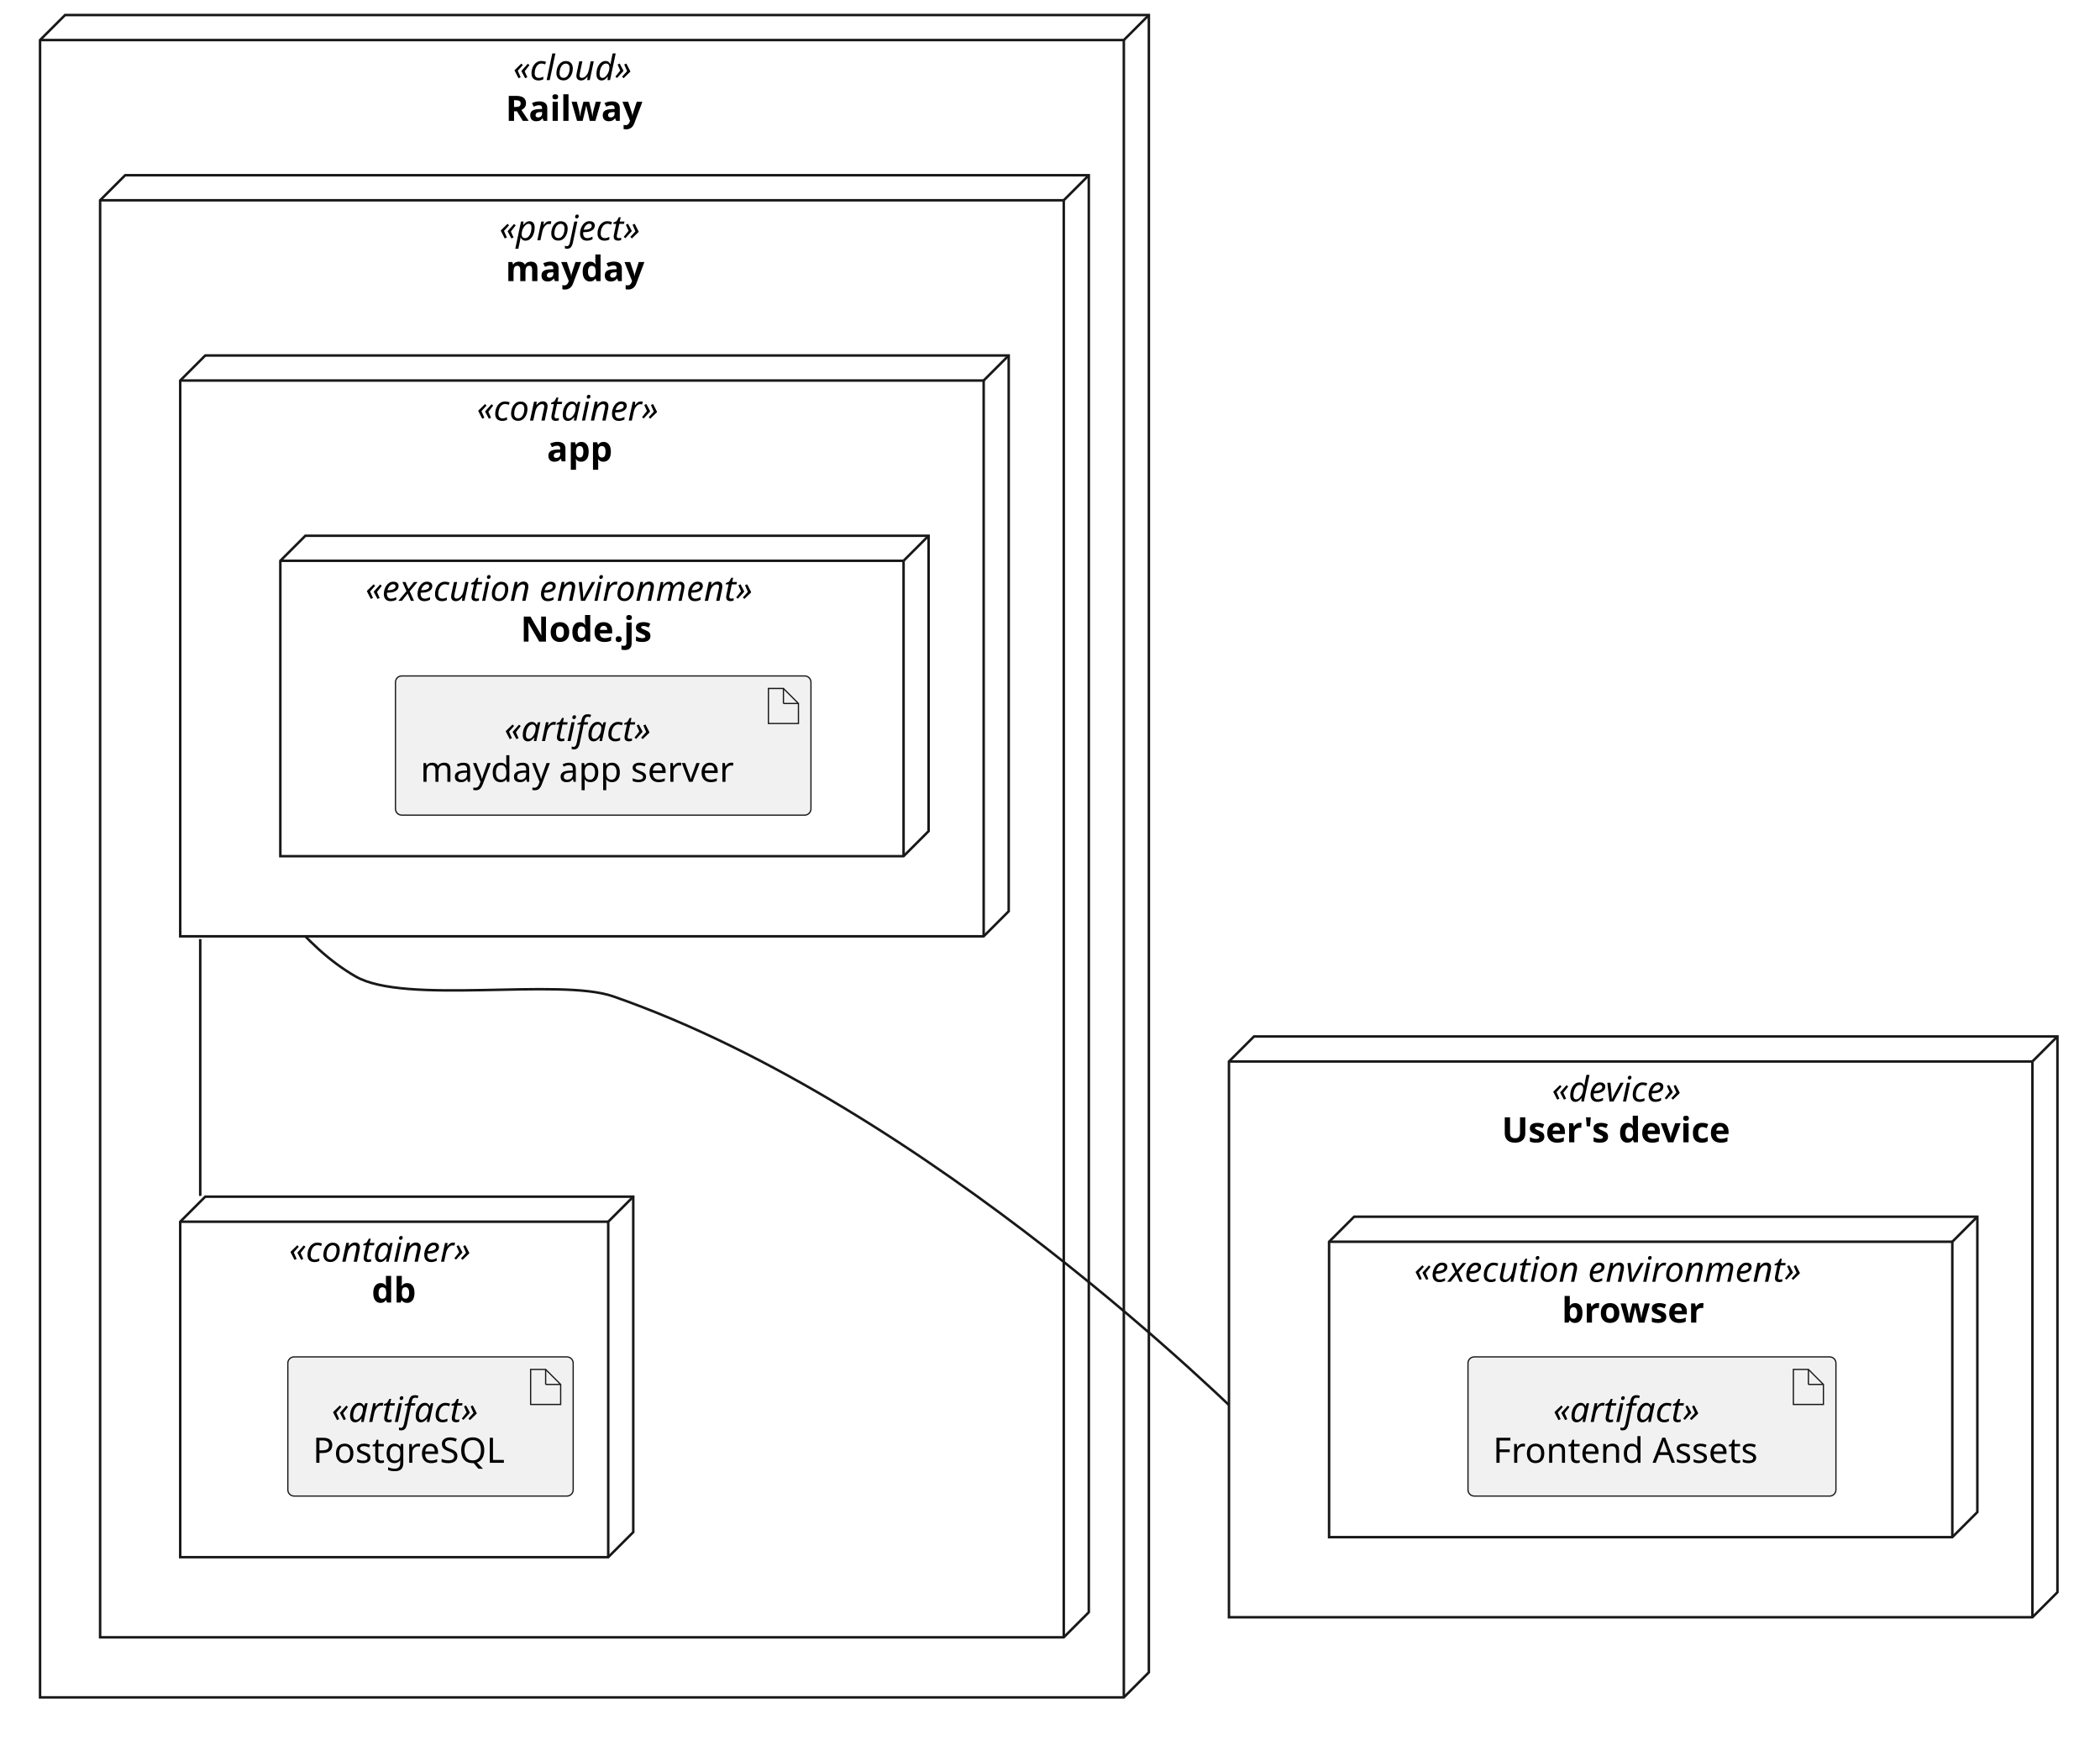
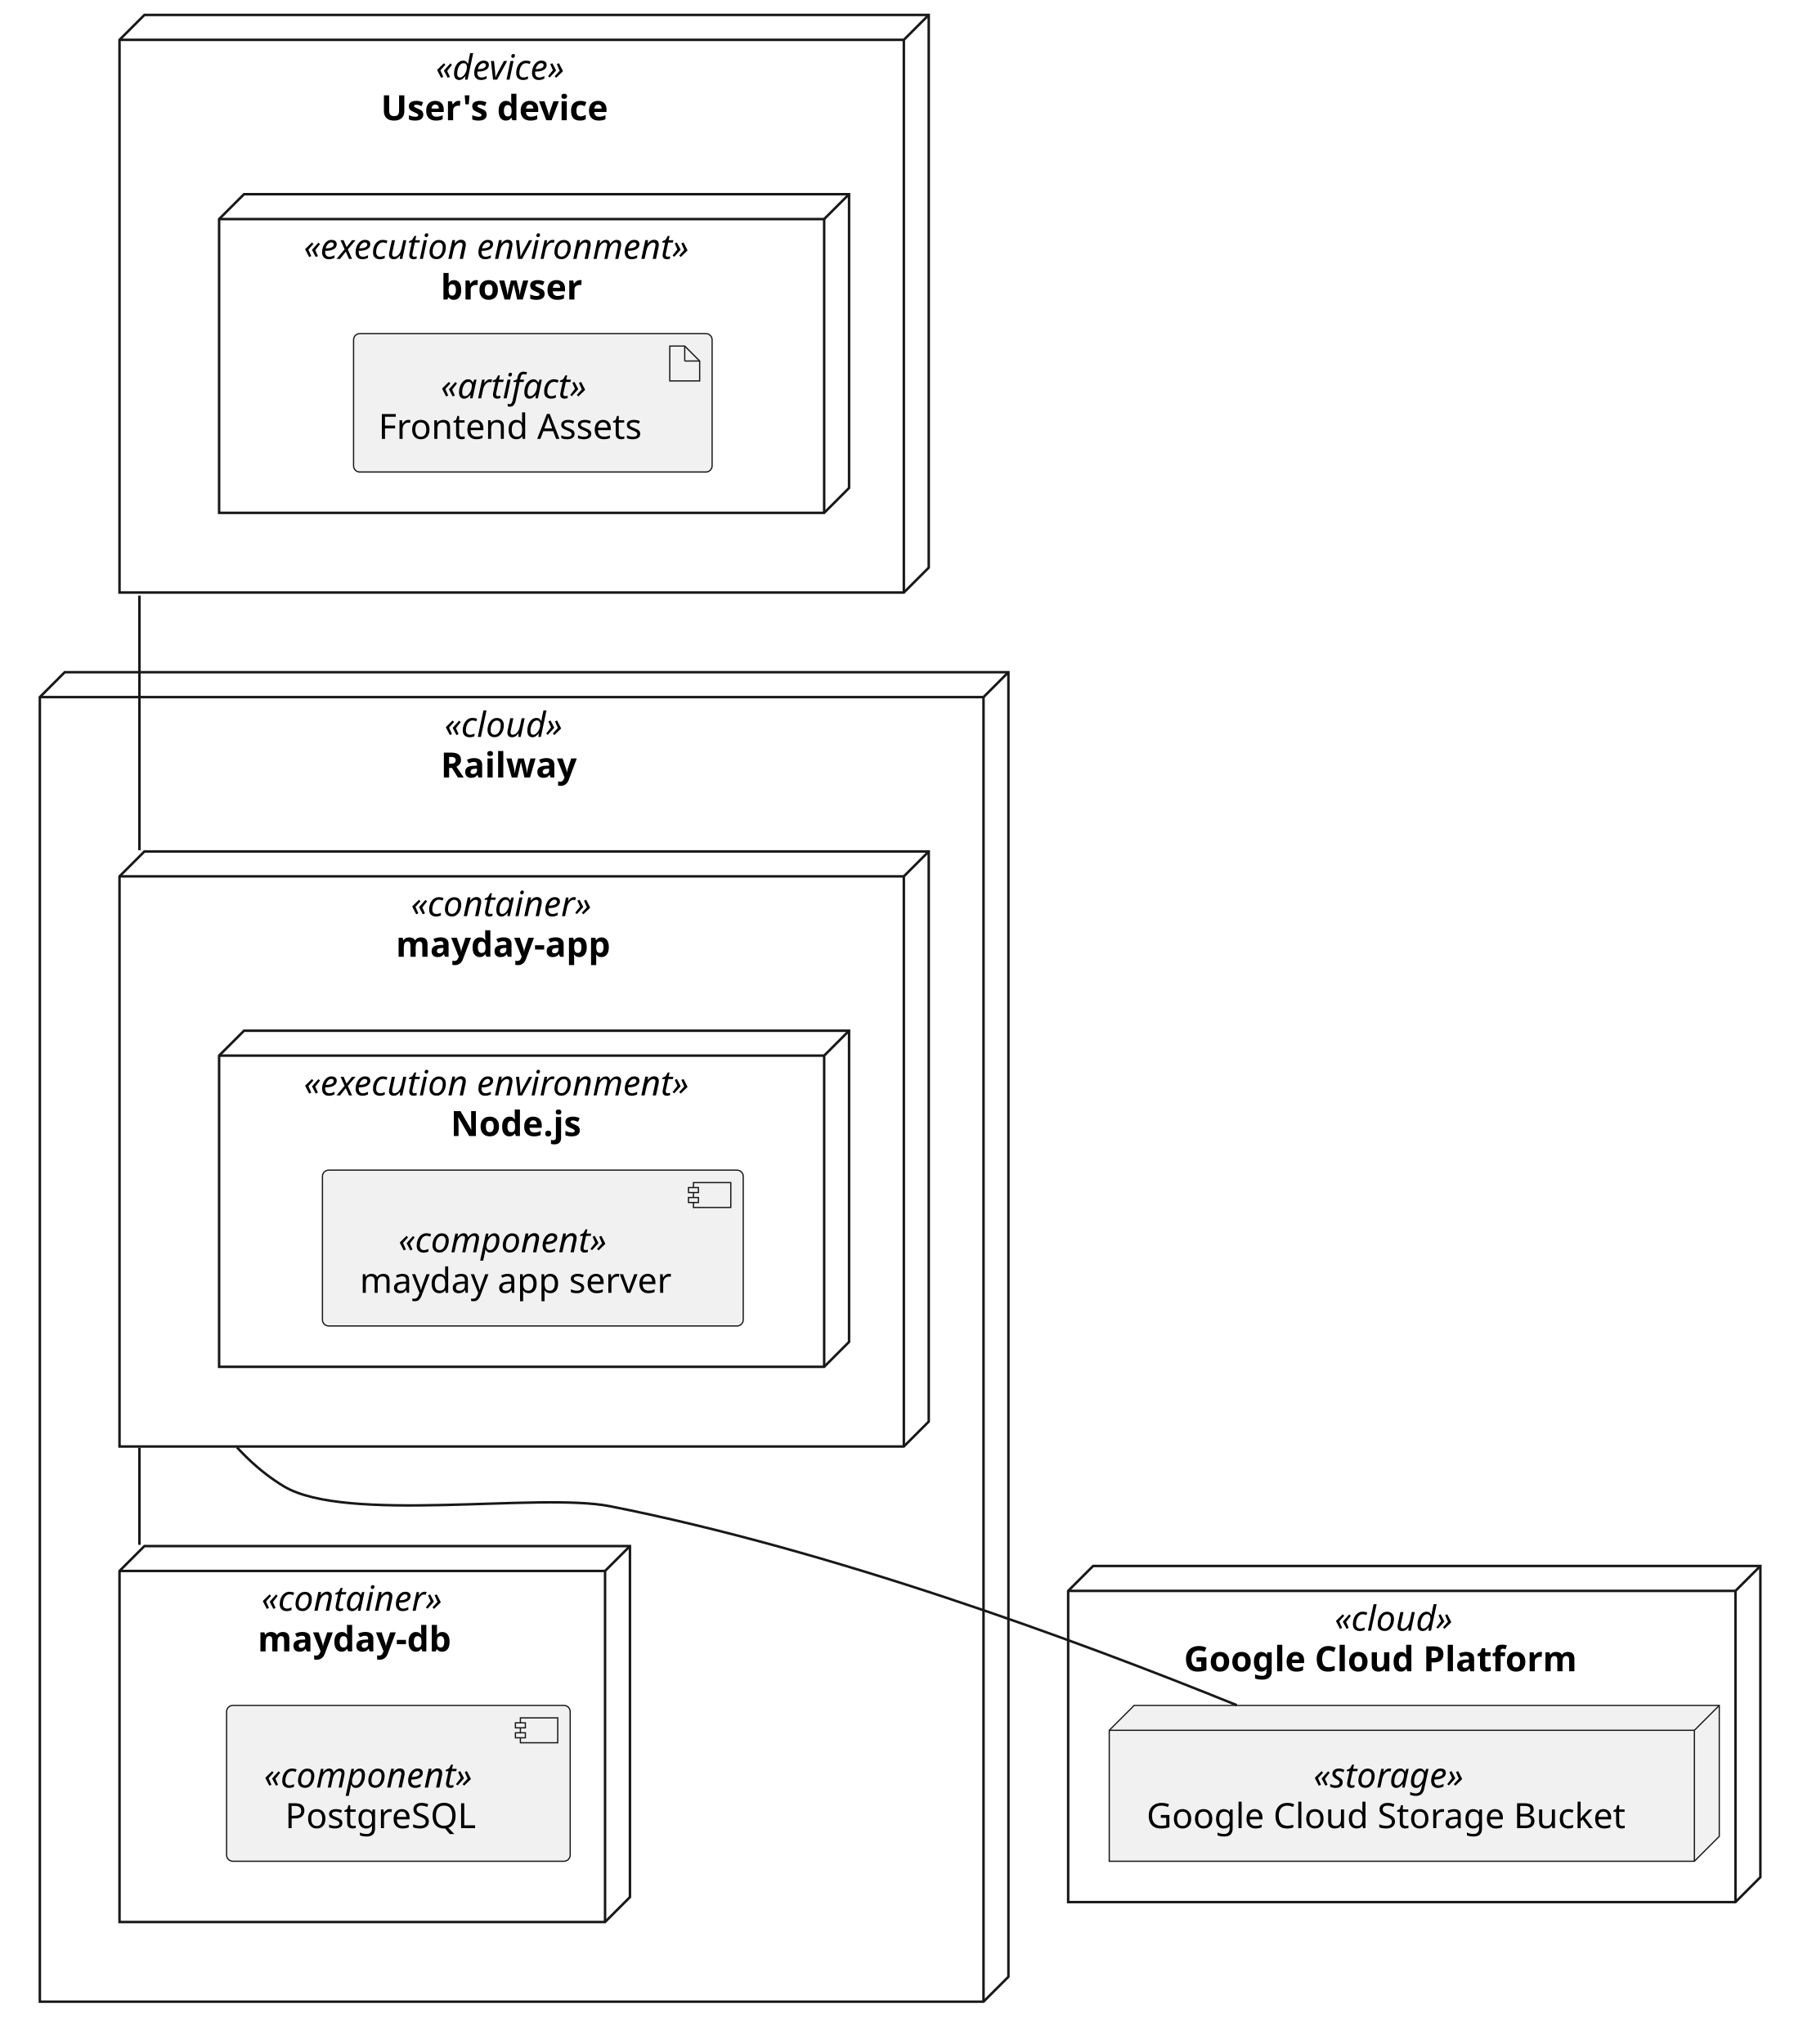
- <svg xmlns="http://www.w3.org/2000/svg" contentStyleType="text/css" height="695px" preserveAspectRatio="none" style="width:839px;height:695px;background:#FFFFFF;" version="1.1" viewBox="0 0 839 695" width="839px" zoomAndPan="magnify">
+ <svg xmlns="http://www.w3.org/2000/svg" contentStyleType="text/css" height="821px" preserveAspectRatio="none" style="width:724px;height:821px;background:#FFFFFF;" version="1.1" viewBox="0 0 724 821" width="724px" zoomAndPan="magnify">
  <defs />
  <g>
    <g id="cluster_Railway">
-       <polygon points="16,16,26,6,459,6,459,668,449,678,16,678,16,16" style="stroke:#181818;stroke-width:1.0;fill:none;" />
-       <line style="stroke:#181818;stroke-width:1.0;fill:none;" x1="449" x2="459" y1="16" y2="6" />
-       <line style="stroke:#181818;stroke-width:1.0;fill:none;" x1="16" x2="449" y1="16" y2="16" />
-       <line style="stroke:#181818;stroke-width:1.0;fill:none;" x1="449" x2="449" y1="16" y2="678" />
-       <text fill="#000000" font-family="sans-serif" font-size="14" font-style="italic" lengthAdjust="spacing" textLength="57" x="205" y="31.995">«cloud»</text>
-       <text fill="#000000" font-family="sans-serif" font-size="14" font-weight="bold" lengthAdjust="spacing" textLength="63" x="202" y="48.292">Railway</text>
-     </g>
-     <g id="cluster_mayday">
-       <polygon points="40,80,50,70,435,70,435,644,425,654,40,654,40,80" style="stroke:#181818;stroke-width:1.0;fill:none;" />
-       <line style="stroke:#181818;stroke-width:1.0;fill:none;" x1="425" x2="435" y1="80" y2="70" />
-       <line style="stroke:#181818;stroke-width:1.0;fill:none;" x1="40" x2="425" y1="80" y2="80" />
-       <line style="stroke:#181818;stroke-width:1.0;fill:none;" x1="425" x2="425" y1="80" y2="654" />
-       <text fill="#000000" font-family="sans-serif" font-size="14" font-style="italic" lengthAdjust="spacing" textLength="68" x="199.5" y="95.995">«project»</text>
-       <text fill="#000000" font-family="sans-serif" font-size="14" font-weight="bold" lengthAdjust="spacing" textLength="63" x="202" y="112.292">mayday</text>
+       <polygon points="16,280,26,270,405,270,405,794,395,804,16,804,16,280" style="stroke:#181818;stroke-width:1.0;fill:none;" />
+       <line style="stroke:#181818;stroke-width:1.0;fill:none;" x1="395" x2="405" y1="280" y2="270" />
+       <line style="stroke:#181818;stroke-width:1.0;fill:none;" x1="16" x2="395" y1="280" y2="280" />
+       <line style="stroke:#181818;stroke-width:1.0;fill:none;" x1="395" x2="395" y1="280" y2="804" />
+       <text fill="#000000" font-family="sans-serif" font-size="14" font-style="italic" lengthAdjust="spacing" textLength="56" x="178.5" y="295.995">«cloud»</text>
+       <text fill="#000000" font-family="sans-serif" font-size="14" font-weight="bold" lengthAdjust="spacing" textLength="59" x="177" y="312.292">Railway</text>
    </g>
    <g id="cluster_appContainer">
-       <polygon points="72,152,82,142,403,142,403,364,393,374,72,374,72,152" style="stroke:#181818;stroke-width:1.0;fill:none;" />
-       <line style="stroke:#181818;stroke-width:1.0;fill:none;" x1="393" x2="403" y1="152" y2="142" />
-       <line style="stroke:#181818;stroke-width:1.0;fill:none;" x1="72" x2="393" y1="152" y2="152" />
-       <line style="stroke:#181818;stroke-width:1.0;fill:none;" x1="393" x2="393" y1="152" y2="374" />
-       <text fill="#000000" font-family="sans-serif" font-size="14" font-style="italic" lengthAdjust="spacing" textLength="86" x="190.5" y="167.995">«container»</text>
-       <text fill="#000000" font-family="sans-serif" font-size="14" font-weight="bold" lengthAdjust="spacing" textLength="30" x="218.5" y="184.292">app</text>
+       <polygon points="48,352,58,342,373,342,373,571,363,581,48,581,48,352" style="stroke:#181818;stroke-width:1.0;fill:none;" />
+       <line style="stroke:#181818;stroke-width:1.0;fill:none;" x1="363" x2="373" y1="352" y2="342" />
+       <line style="stroke:#181818;stroke-width:1.0;fill:none;" x1="48" x2="363" y1="352" y2="352" />
+       <line style="stroke:#181818;stroke-width:1.0;fill:none;" x1="363" x2="363" y1="352" y2="581" />
+       <text fill="#000000" font-family="sans-serif" font-size="14" font-style="italic" lengthAdjust="spacing" textLength="83" x="165" y="367.995">«container»</text>
+       <text fill="#000000" font-family="sans-serif" font-size="14" font-weight="bold" lengthAdjust="spacing" textLength="95" x="159" y="384.292">mayday-app</text>
    </g>
    <g id="cluster_Node.js">
-       <polygon points="112,224,122,214,371,214,371,332,361,342,112,342,112,224" style="stroke:#181818;stroke-width:1.0;fill:none;" />
-       <line style="stroke:#181818;stroke-width:1.0;fill:none;" x1="361" x2="371" y1="224" y2="214" />
-       <line style="stroke:#181818;stroke-width:1.0;fill:none;" x1="112" x2="361" y1="224" y2="224" />
-       <line style="stroke:#181818;stroke-width:1.0;fill:none;" x1="361" x2="361" y1="224" y2="342" />
-       <text fill="#000000" font-family="sans-serif" font-size="14" font-style="italic" lengthAdjust="spacing" textLength="183" x="146" y="239.995">«execution environment»</text>
-       <text fill="#000000" font-family="sans-serif" font-size="14" font-weight="bold" lengthAdjust="spacing" textLength="59" x="208" y="256.292">Node.js</text>
+       <polygon points="88,424,98,414,341,414,341,539,331,549,88,549,88,424" style="stroke:#181818;stroke-width:1.0;fill:none;" />
+       <line style="stroke:#181818;stroke-width:1.0;fill:none;" x1="331" x2="341" y1="424" y2="414" />
+       <line style="stroke:#181818;stroke-width:1.0;fill:none;" x1="88" x2="331" y1="424" y2="424" />
+       <line style="stroke:#181818;stroke-width:1.0;fill:none;" x1="331" x2="331" y1="424" y2="549" />
+       <text fill="#000000" font-family="sans-serif" font-size="14" font-style="italic" lengthAdjust="spacing" textLength="177" x="122" y="439.995">«execution environment»</text>
+       <text fill="#000000" font-family="sans-serif" font-size="14" font-weight="bold" lengthAdjust="spacing" textLength="59" x="181" y="456.292">Node.js</text>
    </g>
    <g id="cluster_db">
-       <polygon points="72,488,82,478,253,478,253,612,243,622,72,622,72,488" style="stroke:#181818;stroke-width:1.0;fill:none;" />
-       <line style="stroke:#181818;stroke-width:1.0;fill:none;" x1="243" x2="253" y1="488" y2="478" />
-       <line style="stroke:#181818;stroke-width:1.0;fill:none;" x1="72" x2="243" y1="488" y2="488" />
-       <line style="stroke:#181818;stroke-width:1.0;fill:none;" x1="243" x2="243" y1="488" y2="622" />
-       <text fill="#000000" font-family="sans-serif" font-size="14" font-style="italic" lengthAdjust="spacing" textLength="86" x="115.5" y="503.995">«container»</text>
-       <text fill="#000000" font-family="sans-serif" font-size="14" font-weight="bold" lengthAdjust="spacing" textLength="20" x="148.5" y="520.292">db</text>
+       <polygon points="48,631,58,621,253,621,253,762,243,772,48,772,48,631" style="stroke:#181818;stroke-width:1.0;fill:none;" />
+       <line style="stroke:#181818;stroke-width:1.0;fill:none;" x1="243" x2="253" y1="631" y2="621" />
+       <line style="stroke:#181818;stroke-width:1.0;fill:none;" x1="48" x2="243" y1="631" y2="631" />
+       <line style="stroke:#181818;stroke-width:1.0;fill:none;" x1="243" x2="243" y1="631" y2="772" />
+       <text fill="#000000" font-family="sans-serif" font-size="14" font-style="italic" lengthAdjust="spacing" textLength="83" x="105" y="646.995">«container»</text>
+       <text fill="#000000" font-family="sans-serif" font-size="14" font-weight="bold" lengthAdjust="spacing" textLength="86" x="103.5" y="663.292">mayday-db</text>
+     </g>
+     <g id="cluster_Google Cloud Platform">
+       <polygon points="429,639,439,629,707,629,707,754,697,764,429,764,429,639" style="stroke:#181818;stroke-width:1.0;fill:none;" />
+       <line style="stroke:#181818;stroke-width:1.0;fill:none;" x1="697" x2="707" y1="639" y2="629" />
+       <line style="stroke:#181818;stroke-width:1.0;fill:none;" x1="429" x2="697" y1="639" y2="639" />
+       <line style="stroke:#181818;stroke-width:1.0;fill:none;" x1="697" x2="697" y1="639" y2="764" />
+       <text fill="#000000" font-family="sans-serif" font-size="14" font-style="italic" lengthAdjust="spacing" textLength="56" x="536" y="654.995">«cloud»</text>
+       <text fill="#000000" font-family="sans-serif" font-size="14" font-weight="bold" lengthAdjust="spacing" textLength="177" x="475.5" y="671.292">Google Cloud Platform</text>
    </g>
    <g id="cluster_device">
-       <polygon points="491,424,501,414,822,414,822,636,812,646,491,646,491,424" style="stroke:#181818;stroke-width:1.0;fill:none;" />
-       <line style="stroke:#181818;stroke-width:1.0;fill:none;" x1="812" x2="822" y1="424" y2="414" />
-       <line style="stroke:#181818;stroke-width:1.0;fill:none;" x1="491" x2="812" y1="424" y2="424" />
-       <line style="stroke:#181818;stroke-width:1.0;fill:none;" x1="812" x2="812" y1="424" y2="646" />
-       <text fill="#000000" font-family="sans-serif" font-size="14" font-style="italic" lengthAdjust="spacing" textLength="65" x="620" y="439.995">«device»</text>
-       <text fill="#000000" font-family="sans-serif" font-size="14" font-weight="bold" lengthAdjust="spacing" textLength="105" x="600" y="456.292">User's device</text>
+       <polygon points="48,16,58,6,373,6,373,228,363,238,48,238,48,16" style="stroke:#181818;stroke-width:1.0;fill:none;" />
+       <line style="stroke:#181818;stroke-width:1.0;fill:none;" x1="363" x2="373" y1="16" y2="6" />
+       <line style="stroke:#181818;stroke-width:1.0;fill:none;" x1="48" x2="363" y1="16" y2="16" />
+       <line style="stroke:#181818;stroke-width:1.0;fill:none;" x1="363" x2="363" y1="16" y2="238" />
+       <text fill="#000000" font-family="sans-serif" font-size="14" font-style="italic" lengthAdjust="spacing" textLength="63" x="175" y="31.995">«device»</text>
+       <text fill="#000000" font-family="sans-serif" font-size="14" font-weight="bold" lengthAdjust="spacing" textLength="107" x="153" y="48.292">User's device</text>
    </g>
    <g id="cluster_browser">
-       <polygon points="531,496,541,486,790,486,790,604,780,614,531,614,531,496" style="stroke:#181818;stroke-width:1.0;fill:none;" />
-       <line style="stroke:#181818;stroke-width:1.0;fill:none;" x1="780" x2="790" y1="496" y2="486" />
-       <line style="stroke:#181818;stroke-width:1.0;fill:none;" x1="531" x2="780" y1="496" y2="496" />
-       <line style="stroke:#181818;stroke-width:1.0;fill:none;" x1="780" x2="780" y1="496" y2="614" />
-       <text fill="#000000" font-family="sans-serif" font-size="14" font-style="italic" lengthAdjust="spacing" textLength="183" x="565" y="511.995">«execution environment»</text>
-       <text fill="#000000" font-family="sans-serif" font-size="14" font-weight="bold" lengthAdjust="spacing" textLength="65" x="624" y="528.292">browser</text>
+       <polygon points="88,88,98,78,341,78,341,196,331,206,88,206,88,88" style="stroke:#181818;stroke-width:1.0;fill:none;" />
+       <line style="stroke:#181818;stroke-width:1.0;fill:none;" x1="331" x2="341" y1="88" y2="78" />
+       <line style="stroke:#181818;stroke-width:1.0;fill:none;" x1="88" x2="331" y1="88" y2="88" />
+       <line style="stroke:#181818;stroke-width:1.0;fill:none;" x1="331" x2="331" y1="88" y2="206" />
+       <text fill="#000000" font-family="sans-serif" font-size="14" font-style="italic" lengthAdjust="spacing" textLength="177" x="122" y="103.995">«execution environment»</text>
+       <text fill="#000000" font-family="sans-serif" font-size="14" font-weight="bold" lengthAdjust="spacing" textLength="67" x="177" y="120.292">browser</text>
    </g>
    <g id="elem_maydayApp">
-       <rect fill="#F1F1F1" height="55.594" rx="2.5" ry="2.5" style="stroke:#181818;stroke-width:0.5;" width="166" x="158" y="270" />
-       <polygon fill="#F1F1F1" points="307,275,307,289,319,289,319,281,313,275,307,275" style="stroke:#181818;stroke-width:0.5;" />
-       <line style="stroke:#181818;stroke-width:0.5;" x1="313" x2="313" y1="275" y2="281" />
-       <line style="stroke:#181818;stroke-width:0.5;" x1="319" x2="313" y1="281" y2="281" />
-       <text fill="#000000" font-family="sans-serif" font-size="14" font-style="italic" lengthAdjust="spacing" textLength="69" x="201.5" y="295.995">«artifact»</text>
-       <text fill="#000000" font-family="sans-serif" font-size="14" lengthAdjust="spacing" textLength="136" x="168" y="312.292">mayday app server</text>
+       <rect fill="#F1F1F1" height="62.594" rx="2.5" ry="2.5" style="stroke:#181818;stroke-width:0.5;" width="169" x="129.5" y="470" />
+       <rect fill="#F1F1F1" height="10" style="stroke:#181818;stroke-width:0.5;" width="15" x="278.5" y="475" />
+       <rect fill="#F1F1F1" height="2" style="stroke:#181818;stroke-width:0.5;" width="4" x="276.5" y="477" />
+       <rect fill="#F1F1F1" height="2" style="stroke:#181818;stroke-width:0.5;" width="4" x="276.5" y="481" />
+       <text fill="#000000" font-family="sans-serif" font-size="14" font-style="italic" lengthAdjust="spacing" textLength="98" x="160" y="502.995">«component»</text>
+       <text fill="#000000" font-family="sans-serif" font-size="14" lengthAdjust="spacing" textLength="129" x="144.5" y="519.292">mayday app server</text>
    </g>
    <g id="elem_PostgreSQL">
-       <rect fill="#F1F1F1" height="55.594" rx="2.5" ry="2.5" style="stroke:#181818;stroke-width:0.5;" width="114" x="115" y="542" />
-       <polygon fill="#F1F1F1" points="212,547,212,561,224,561,224,553,218,547,212,547" style="stroke:#181818;stroke-width:0.5;" />
-       <line style="stroke:#181818;stroke-width:0.5;" x1="218" x2="218" y1="547" y2="553" />
-       <line style="stroke:#181818;stroke-width:0.5;" x1="224" x2="218" y1="553" y2="553" />
-       <text fill="#000000" font-family="sans-serif" font-size="14" font-style="italic" lengthAdjust="spacing" textLength="69" x="132.5" y="567.995">«artifact»</text>
-       <text fill="#000000" font-family="sans-serif" font-size="14" lengthAdjust="spacing" textLength="84" x="125" y="584.292">PostgreSQL</text>
+       <rect fill="#F1F1F1" height="62.594" rx="2.5" ry="2.5" style="stroke:#181818;stroke-width:0.5;" width="138" x="91" y="685" />
+       <rect fill="#F1F1F1" height="10" style="stroke:#181818;stroke-width:0.5;" width="15" x="209" y="690" />
+       <rect fill="#F1F1F1" height="2" style="stroke:#181818;stroke-width:0.5;" width="4" x="207" y="692" />
+       <rect fill="#F1F1F1" height="2" style="stroke:#181818;stroke-width:0.5;" width="4" x="207" y="696" />
+       <text fill="#000000" font-family="sans-serif" font-size="14" font-style="italic" lengthAdjust="spacing" textLength="98" x="106" y="717.995">«component»</text>
+       <text fill="#000000" font-family="sans-serif" font-size="14" lengthAdjust="spacing" textLength="81" x="114.5" y="734.292">PostgreSQL</text>
+     </g>
+     <g id="elem_gcs">
+       <polygon fill="#F1F1F1" points="445.5,695,455.5,685,690.5,685,690.5,737.594,680.5,747.594,445.5,747.594,445.5,695" style="stroke:#181818;stroke-width:0.5;" />
+       <line style="stroke:#181818;stroke-width:0.5;" x1="680.5" x2="690.5" y1="695" y2="685" />
+       <line style="stroke:#181818;stroke-width:0.5;" x1="445.5" x2="680.5" y1="695" y2="695" />
+       <line style="stroke:#181818;stroke-width:0.5;" x1="680.5" x2="680.5" y1="695" y2="747.594" />
+       <text fill="#000000" font-family="sans-serif" font-size="14" font-style="italic" lengthAdjust="spacing" textLength="71" x="527.5" y="717.995">«storage»</text>
+       <text fill="#000000" font-family="sans-serif" font-size="14" lengthAdjust="spacing" textLength="205" x="460.5" y="734.292">Google Cloud Storage Bucket</text>
    </g>
    <g id="elem_Frontend Assets">
-       <rect fill="#F1F1F1" height="55.594" rx="2.5" ry="2.5" style="stroke:#181818;stroke-width:0.5;" width="147" x="586.5" y="542" />
-       <polygon fill="#F1F1F1" points="716.5,547,716.5,561,728.5,561,728.5,553,722.5,547,716.5,547" style="stroke:#181818;stroke-width:0.5;" />
-       <line style="stroke:#181818;stroke-width:0.5;" x1="722.5" x2="722.5" y1="547" y2="553" />
-       <line style="stroke:#181818;stroke-width:0.5;" x1="728.5" x2="722.5" y1="553" y2="553" />
-       <text fill="#000000" font-family="sans-serif" font-size="14" font-style="italic" lengthAdjust="spacing" textLength="69" x="620.5" y="567.995">«artifact»</text>
-       <text fill="#000000" font-family="sans-serif" font-size="14" lengthAdjust="spacing" textLength="117" x="596.5" y="584.292">Frontend Assets</text>
+       <rect fill="#F1F1F1" height="55.594" rx="2.5" ry="2.5" style="stroke:#181818;stroke-width:0.5;" width="144" x="142" y="134" />
+       <polygon fill="#F1F1F1" points="269,139,269,153,281,153,281,145,275,139,269,139" style="stroke:#181818;stroke-width:0.5;" />
+       <line style="stroke:#181818;stroke-width:0.5;" x1="275" x2="275" y1="139" y2="145" />
+       <line style="stroke:#181818;stroke-width:0.5;" x1="281" x2="275" y1="145" y2="145" />
+       <text fill="#000000" font-family="sans-serif" font-size="14" font-style="italic" lengthAdjust="spacing" textLength="64" x="177" y="159.995">«artifact»</text>
+       <text fill="#000000" font-family="sans-serif" font-size="14" lengthAdjust="spacing" textLength="114" x="152" y="176.292">Frontend Assets</text>
    </g>
    <g id="link_appContainer_db">
-       <path d="M80,375.094 C80,375.566 80,376.04 80,376.515 C80,377.464 80,378.419 80,379.377 C80,381.295 80,383.23 80,385.181 C80,400.788 80,417.4 80,434.012 C80,442.319 80,450.625 80,458.805 C80,462.895 80,466.954 80,470.965 C80,472.971 80,474.965 80,476.945 C80,477.193 80,477.44 80,477.687 " fill="none" id="appContainer-db" style="stroke:#181818;stroke-width:1.0;" />
+       <path d="M56,581.502 C56,581.893 56,582.284 56,582.676 C56,583.46 56,584.246 56,585.034 C56,586.61 56,588.193 56,589.782 C56,596.137 56,602.587 56,609.038 C56,612.263 56,615.487 56,618.701 C56,619.102 56,619.504 56,619.905 C56,620.106 56,620.306 56,620.506 " fill="none" id="appContainer-db" style="stroke:#181818;stroke-width:1.0;" />
    </g>
-     <g id="link_appContainer_device">
-       <path d="M122.041,374.059 C122.174,374.197 122.307,374.334 122.441,374.471 C122.975,375.019 123.515,375.561 124.06,376.098 C125.15,377.17 126.261,378.219 127.394,379.241 C131.923,383.327 136.79,386.981 142,390 C161.865,401.509 223.319,390.452 245,398 C308.257,420.022 370.776,461.791 417.961,498.533 C441.553,516.904 461.311,534.019 475.411,546.78 C478.935,549.97 482.107,552.889 484.896,555.486 C486.29,556.785 487.589,558.004 488.789,559.137 C489.389,559.703 489.964,560.248 490.514,560.77 C490.652,560.901 490.788,561.03 490.922,561.158 " fill="none" id="appContainer-device" style="stroke:#181818;stroke-width:1.0;" />
+     <g id="link_device_appContainer">
+       <path d="M56,239.222 C56,240.328 56,241.441 56,242.563 C56,251.531 56,260.971 56,270.725 C56,290.233 56,310.999 56,331.765 C56,334.361 56,336.956 56,339.55 C56,340.198 56,340.846 56,341.494 " fill="none" id="device-appContainer" style="stroke:#181818;stroke-width:1.0;" />
+     </g>
+     <g id="link_appContainer_gcs">
+       <path d="M95.168,581.338 C95.297,581.48 95.428,581.62 95.558,581.761 C95.82,582.042 96.082,582.322 96.346,582.6 C97.403,583.712 98.483,584.8 99.588,585.859 C104.004,590.095 108.801,593.879 114,597 C139.01,612.01 216.39,599.34 245,605 C334.1,622.63 432.27,658.75 496.73,684.91 " fill="none" id="appContainer-gcs" style="stroke:#181818;stroke-width:1.0;" />
    </g>
  </g>
</svg>
